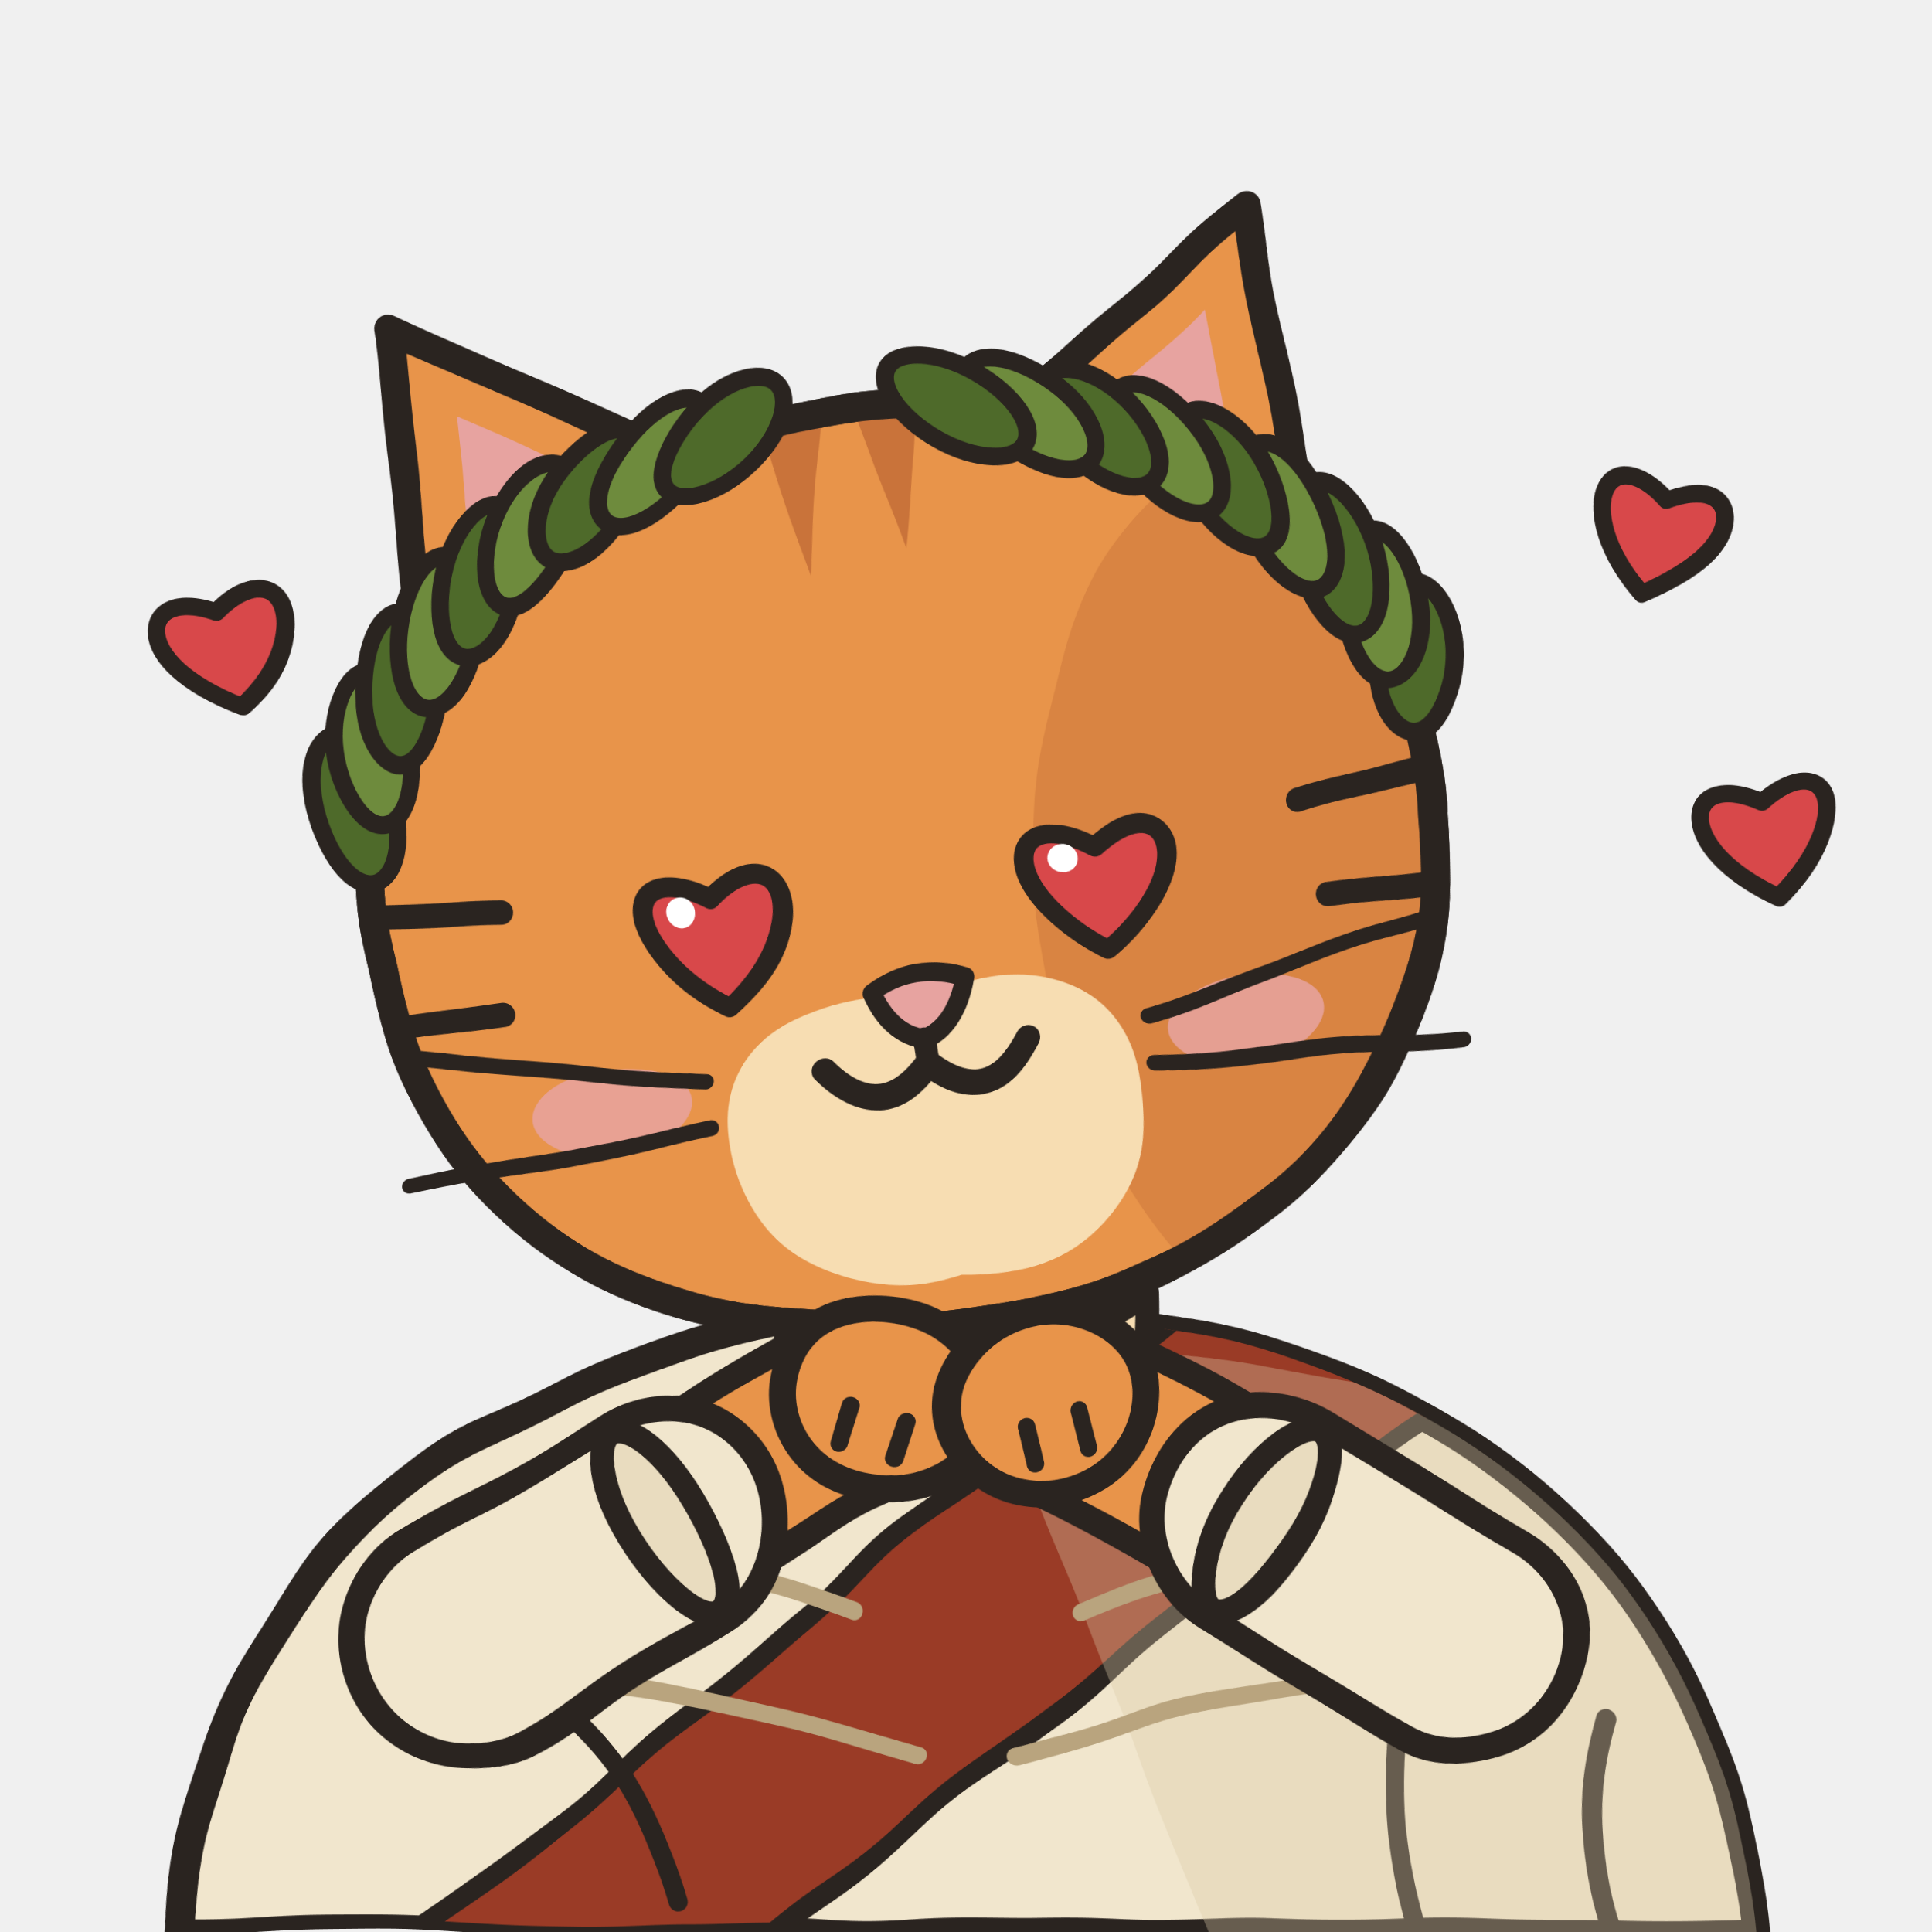
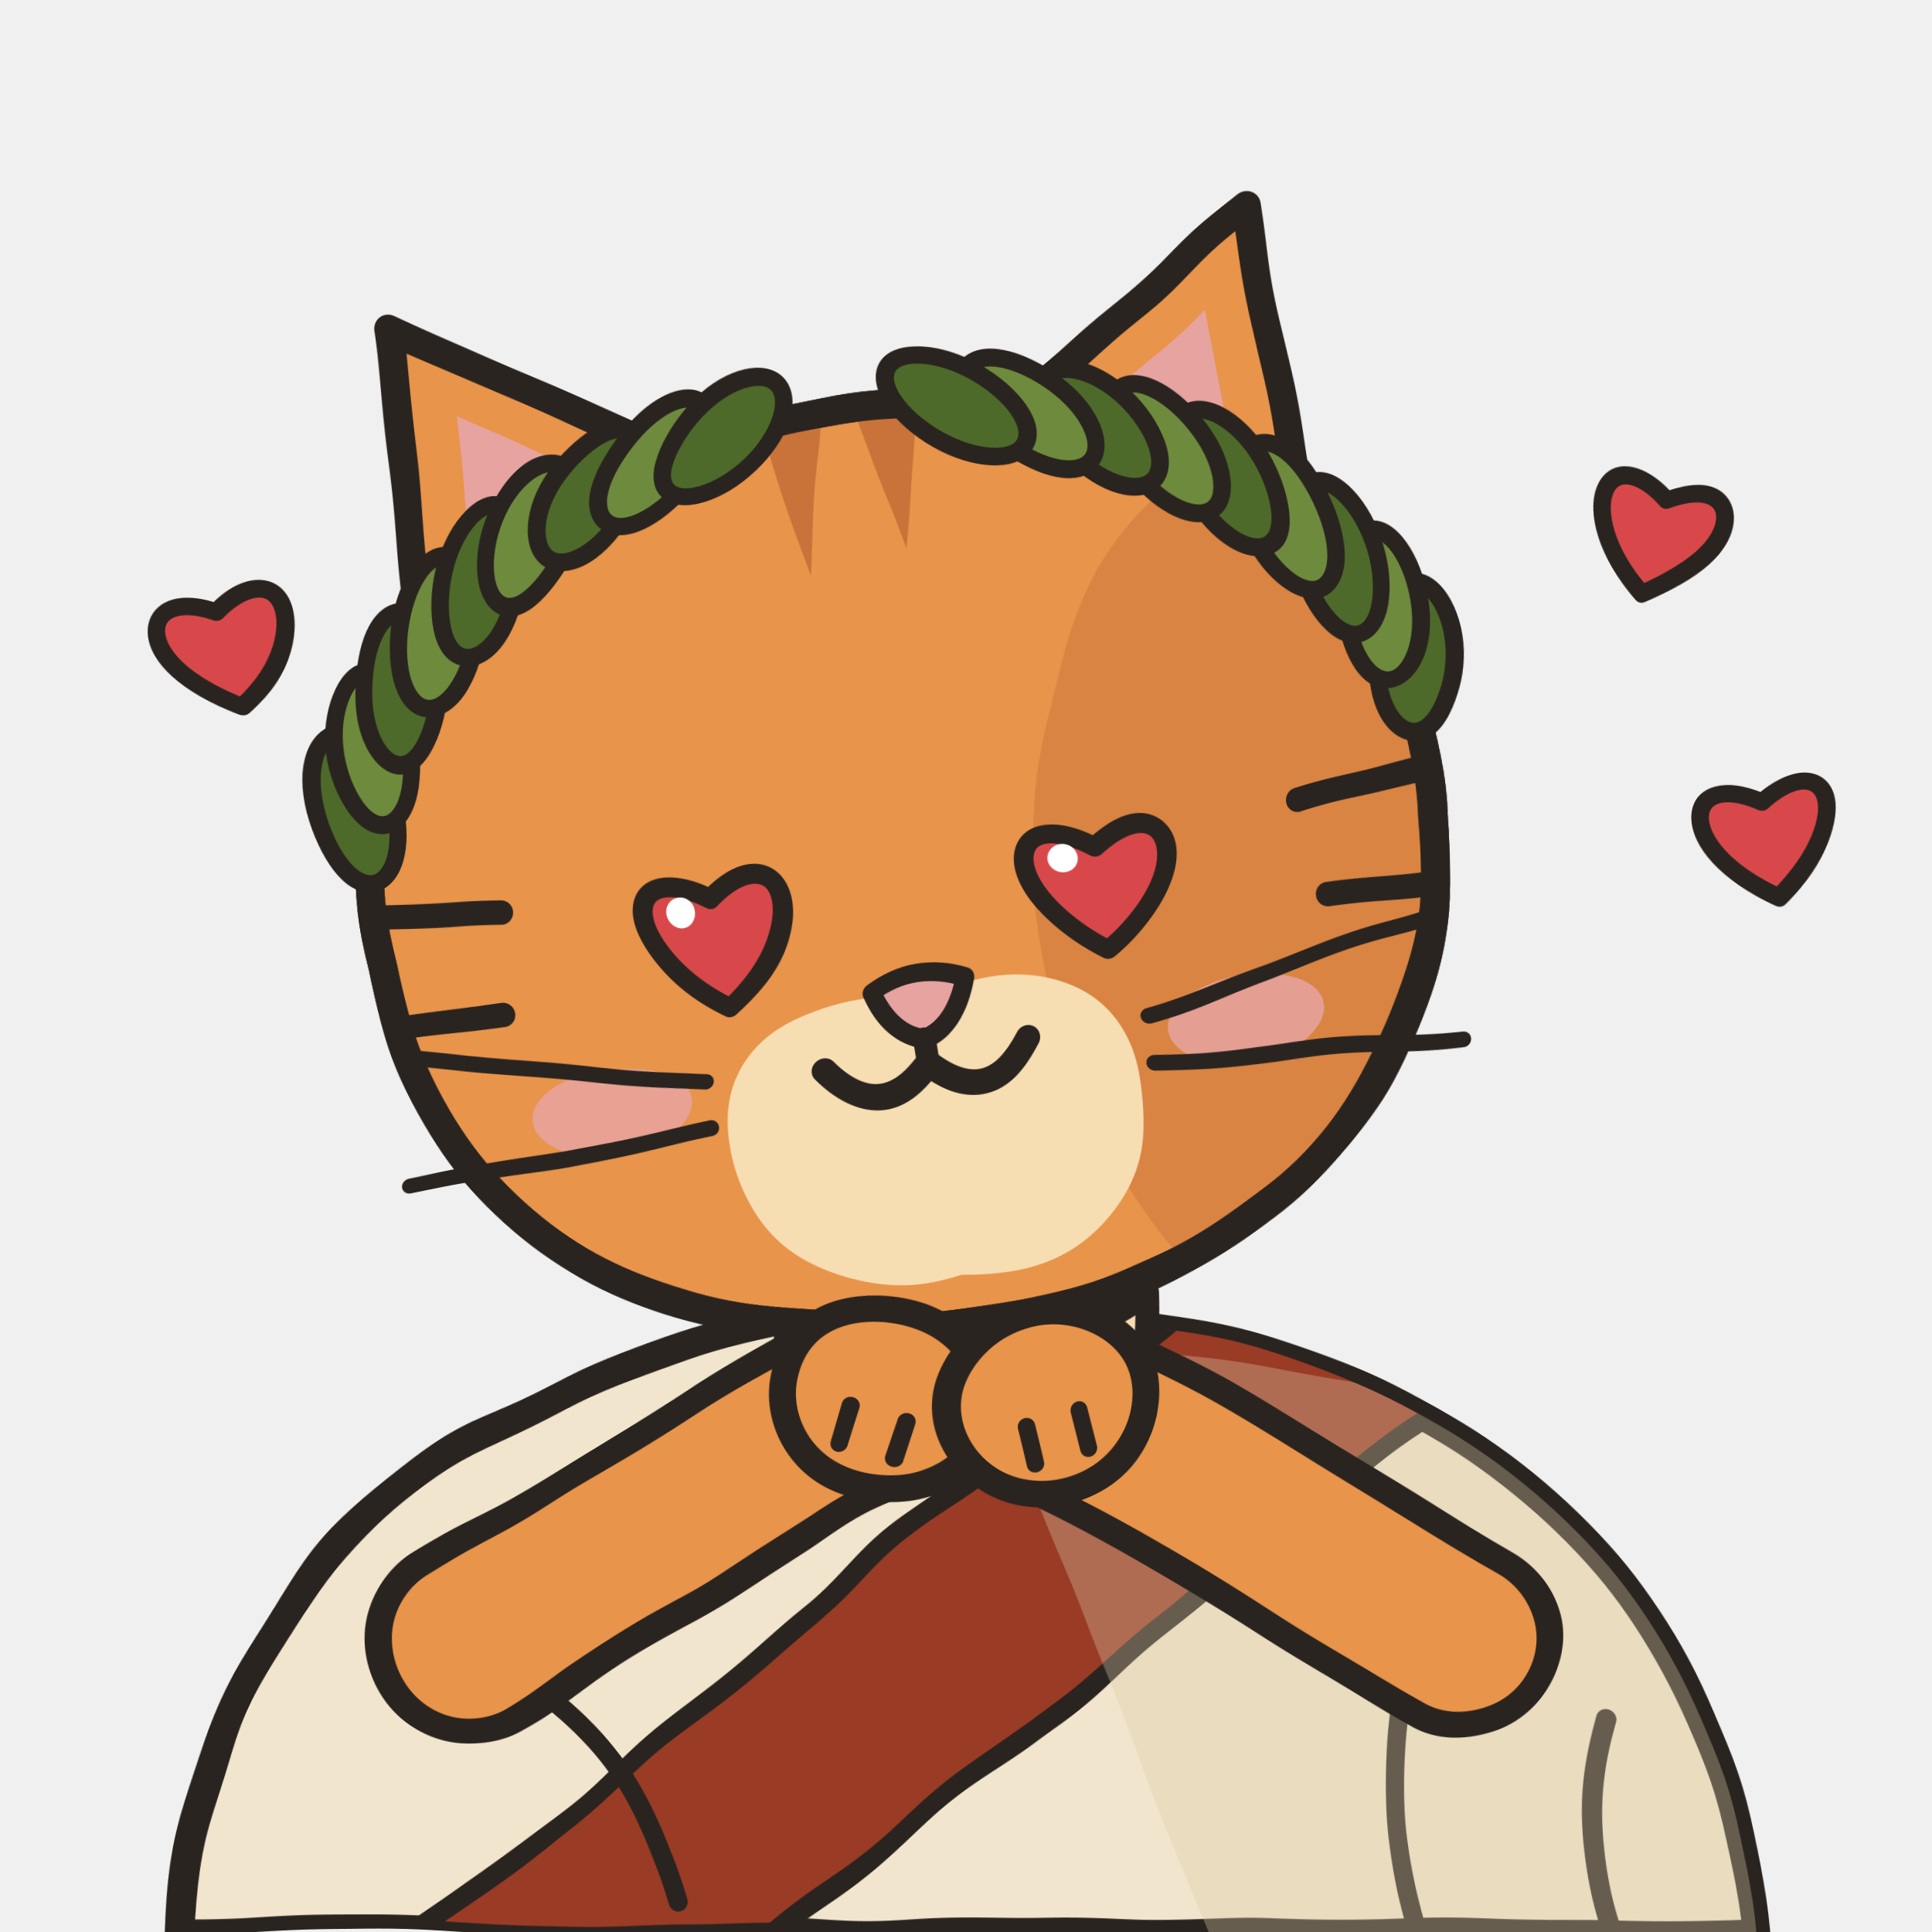
<svg xmlns="http://www.w3.org/2000/svg" viewBox="0 0 240 240" width="240" height="240">
  <defs>
    <filter id="rough" x="-5%" y="-5%" width="110%" height="110%">
      <feTurbulence type="fractalNoise" baseFrequency="0.035" numOctaves="2" seed="7" result="n" />
      <feDisplacementMap in="SourceGraphic" in2="n" scale="2.2" />
    </filter>
    <clipPath id="head">
      <path d="M54,96 C50,56 84,36 120,36 C156,36 190,56 186,96 C184,132 156,150 120,150 C84,150 56,132 54,96 Z" />
    </clipPath>
    <clipPath id="body">
      <path d="M22,240 C26,196 58,170 100,164 L140,164 C182,170 214,196 218,240 Z" />
    </clipPath>
  </defs>
  <g filter="url(#rough)">
    <path d="M22,240 C26,196 58,170 100,164 L140,164 C182,170 214,196 218,240 Z" fill="#F1E6CD" stroke="#2A2420" stroke-width="3.6" stroke-linejoin="round" stroke-linecap="round" />
    <g clip-path="url(#body)">
      <path d="M150,160 L190,166 L96,240 L52,240 Z" fill="#9A3B26" stroke="#2A2420" stroke-width="2.4" stroke-linejoin="round" stroke-linecap="round" />
      <path d="M60,206 Q78,214 84,236" fill="none" stroke="#2A2420" stroke-width="2.4" stroke-linecap="round" stroke-linejoin="round" />
      <path d="M178,200 Q170,218 176,240" fill="none" stroke="#2A2420" stroke-width="2.4" stroke-linecap="round" stroke-linejoin="round" />
      <path d="M200,214 Q196,228 200,240" fill="none" stroke="#2A2420" stroke-width="2.4" stroke-linecap="round" stroke-linejoin="round" />
      <path d="M120,164 L220,180 L220,240 L150,240 Z" fill="#D9C9A6" opacity=".35" />
    </g>
    <path d="M98,160 Q120,176 142,160 L142,172 Q120,184 98,172 Z" fill="#F7DDB2" stroke="#2A2420" stroke-width="3" stroke-linejoin="round" stroke-linecap="round" />
-     <path d="M106,200 Q80,190 62,198" fill="none" stroke="#B9A47E" stroke-width="2.2" stroke-linecap="round" stroke-linejoin="round" />
-     <path d="M114,218 Q78,206 56,210" fill="none" stroke="#B9A47E" stroke-width="2.2" stroke-linecap="round" stroke-linejoin="round" />
-     <path d="M134,200 Q160,190 178,198" fill="none" stroke="#B9A47E" stroke-width="2.2" stroke-linecap="round" stroke-linejoin="round" />
-     <path d="M126,218 Q162,206 184,210" fill="none" stroke="#B9A47E" stroke-width="2.2" stroke-linecap="round" stroke-linejoin="round" />
    <g transform="translate(0 14) rotate(-8 120 150)">
      <path d="M64,74 L66,18 L108,44 Z" fill="#E8944A" stroke="#2A2420" stroke-width="3.6" stroke-linejoin="round" stroke-linecap="round" />
      <path d="M72,64 L73,30 L98,46 Z" fill="#E7A3A0" />
      <path d="M176,74 L174,18 L132,44 Z" fill="#E8944A" stroke="#2A2420" stroke-width="3.6" stroke-linejoin="round" stroke-linecap="round" />
      <path d="M168,64 L167,30 L142,46 Z" fill="#E7A3A0" />
      <path d="M54,96 C50,56 84,36 120,36 C156,36 190,56 186,96 C184,132 156,150 120,150 C84,150 56,132 54,96 Z" fill="#E8944A" stroke="#2A2420" stroke-width="3.6" stroke-linejoin="round" stroke-linecap="round" />
      <g clip-path="url(#head)">
        <ellipse cx="170" cy="104" rx="34" ry="56" fill="#C9733A" opacity=".5" />
        <path d="M110,36 L114,56 L118,36 Z M122,36 L126,54 L130,36 Z" fill="#C9733A" />
        <path d="M55,90 L70,92" fill="none" stroke="#2A2420" stroke-width="3" stroke-linecap="round" stroke-linejoin="round" />
        <path d="M55,104 L68,104" fill="none" stroke="#2A2420" stroke-width="3" stroke-linecap="round" stroke-linejoin="round" />
        <path d="M185,90 L170,92" fill="none" stroke="#2A2420" stroke-width="3" stroke-linecap="round" stroke-linejoin="round" />
        <path d="M185,104 L172,104" fill="none" stroke="#2A2420" stroke-width="3" stroke-linecap="round" stroke-linejoin="round" />
      </g>
      <path d="M54,96 C50,56 84,36 120,36 C156,36 190,56 186,96 C184,132 156,150 120,150 C84,150 56,132 54,96 Z" fill="none" stroke="#2A2420" stroke-width="3.6" stroke-linejoin="round" stroke-linecap="round" />
      <path d="M94,124 C94,110 108,106 120,110 C132,106 146,110 146,124 C146,140 132,146 120,144 C108,146 94,140 94,124 Z" fill="#F7DDB2" />
      <ellipse cx="53.4" cy="76.1" rx="9.5" ry="4.8" transform="rotate(263.0 53.4 76.1)" fill="#4E6A2A" stroke="#2A2420" stroke-width="2.2" stroke-linejoin="round" stroke-linecap="round" />
      <ellipse cx="56.8" cy="69.0" rx="9.5" ry="4.8" transform="rotate(270.5 56.8 69.0)" fill="#6E8B3D" stroke="#2A2420" stroke-width="2.2" stroke-linejoin="round" stroke-linecap="round" />
      <ellipse cx="61.3" cy="62.4" rx="9.5" ry="4.8" transform="rotate(278.0 61.3 62.4)" fill="#4E6A2A" stroke="#2A2420" stroke-width="2.2" stroke-linejoin="round" stroke-linecap="round" />
      <ellipse cx="66.8" cy="56.3" rx="9.5" ry="4.8" transform="rotate(285.5 66.8 56.3)" fill="#6E8B3D" stroke="#2A2420" stroke-width="2.2" stroke-linejoin="round" stroke-linecap="round" />
      <ellipse cx="73.2" cy="50.9" rx="9.5" ry="4.8" transform="rotate(293.0 73.2 50.9)" fill="#4E6A2A" stroke="#2A2420" stroke-width="2.2" stroke-linejoin="round" stroke-linecap="round" />
      <ellipse cx="80.4" cy="46.2" rx="9.5" ry="4.8" transform="rotate(300.5 80.4 46.2)" fill="#6E8B3D" stroke="#2A2420" stroke-width="2.2" stroke-linejoin="round" stroke-linecap="round" />
      <ellipse cx="88.2" cy="42.3" rx="9.5" ry="4.8" transform="rotate(308.0 88.2 42.3)" fill="#4E6A2A" stroke="#2A2420" stroke-width="2.2" stroke-linejoin="round" stroke-linecap="round" />
      <ellipse cx="96.6" cy="39.3" rx="9.5" ry="4.8" transform="rotate(315.5 96.6 39.3)" fill="#6E8B3D" stroke="#2A2420" stroke-width="2.2" stroke-linejoin="round" stroke-linecap="round" />
      <ellipse cx="105.4" cy="37.3" rx="9.5" ry="4.8" transform="rotate(323.0 105.4 37.3)" fill="#4E6A2A" stroke="#2A2420" stroke-width="2.2" stroke-linejoin="round" stroke-linecap="round" />
      <ellipse cx="186.6" cy="76.1" rx="9.5" ry="4.8" transform="rotate(457.0 186.6 76.1)" fill="#4E6A2A" stroke="#2A2420" stroke-width="2.2" stroke-linejoin="round" stroke-linecap="round" />
      <ellipse cx="183.2" cy="69.0" rx="9.5" ry="4.8" transform="rotate(449.5 183.2 69.0)" fill="#6E8B3D" stroke="#2A2420" stroke-width="2.2" stroke-linejoin="round" stroke-linecap="round" />
      <ellipse cx="178.7" cy="62.4" rx="9.5" ry="4.8" transform="rotate(442.0 178.7 62.4)" fill="#4E6A2A" stroke="#2A2420" stroke-width="2.2" stroke-linejoin="round" stroke-linecap="round" />
      <ellipse cx="173.2" cy="56.3" rx="9.5" ry="4.8" transform="rotate(434.5 173.2 56.3)" fill="#6E8B3D" stroke="#2A2420" stroke-width="2.2" stroke-linejoin="round" stroke-linecap="round" />
      <ellipse cx="166.8" cy="50.9" rx="9.5" ry="4.8" transform="rotate(427.0 166.8 50.9)" fill="#4E6A2A" stroke="#2A2420" stroke-width="2.2" stroke-linejoin="round" stroke-linecap="round" />
      <ellipse cx="159.6" cy="46.2" rx="9.5" ry="4.8" transform="rotate(419.5 159.6 46.2)" fill="#6E8B3D" stroke="#2A2420" stroke-width="2.2" stroke-linejoin="round" stroke-linecap="round" />
      <ellipse cx="151.8" cy="42.3" rx="9.5" ry="4.8" transform="rotate(412.0 151.8 42.3)" fill="#4E6A2A" stroke="#2A2420" stroke-width="2.2" stroke-linejoin="round" stroke-linecap="round" />
      <ellipse cx="143.4" cy="39.3" rx="9.5" ry="4.8" transform="rotate(404.5 143.4 39.3)" fill="#6E8B3D" stroke="#2A2420" stroke-width="2.2" stroke-linejoin="round" stroke-linecap="round" />
      <ellipse cx="134.6" cy="37.3" rx="9.5" ry="4.8" transform="rotate(397.0 134.6 37.3)" fill="#4E6A2A" stroke="#2A2420" stroke-width="2.2" stroke-linejoin="round" stroke-linecap="round" />
      <path d="M96,107 C83,98 86,87 96,94 C106,87 109,98 96,107 Z" fill="#D8484A" stroke="#2A2420" stroke-width="2.4" stroke-linejoin="round" stroke-linecap="round" />
      <circle cx="92" cy="95" r="1.8" fill="#fff" />
      <path d="M144,107 C131,98 134,87 144,94 C154,87 157,98 144,107 Z" fill="#D8484A" stroke="#2A2420" stroke-width="2.4" stroke-linejoin="round" stroke-linecap="round" />
      <circle cx="140" cy="95" r="1.8" fill="#fff" />
      <ellipse cx="80" cy="118" rx="10" ry="5.5" fill="#E7A3A0" opacity="0.85" />
      <ellipse cx="160" cy="118" rx="10" ry="5.5" fill="#E7A3A0" opacity="0.85" />
      <path d="M114,108 Q120,105 126,108 Q124,114 120,115 Q116,114 114,108 Z" fill="#E7A3A0" stroke="#2A2420" stroke-width="2.4" stroke-linejoin="round" stroke-linecap="round" />
      <path d="M120,115 L120,118" fill="none" stroke="#2A2420" stroke-width="2.8" stroke-linecap="round" stroke-linejoin="round" />
      <path d="M107,117 Q113,125 120,118 Q127,125 133,117" fill="none" stroke="#2A2420" stroke-width="3.2" stroke-linecap="round" stroke-linejoin="round" />
      <path d="M92,116 L56,108" fill="none" stroke="#2A2420" stroke-width="2" stroke-linecap="round" stroke-linejoin="round" />
      <path d="M92,122 L54,124" fill="none" stroke="#2A2420" stroke-width="2" stroke-linecap="round" stroke-linejoin="round" />
      <path d="M148,116 L184,108" fill="none" stroke="#2A2420" stroke-width="2" stroke-linecap="round" stroke-linejoin="round" />
      <path d="M148,122 L186,124" fill="none" stroke="#2A2420" stroke-width="2" stroke-linecap="round" stroke-linejoin="round" />
    </g>
-     <path d="M82.5,189.0 C91.5,183.5 101.0,178.0 110.0,174.0" fill="none" stroke="#2A2420" stroke-width="25.0" stroke-linecap="round" />
-     <path d="M82.5,189.0 C91.5,183.5 101.0,178.0 110.0,174.0" fill="none" stroke="#E8944A" stroke-width="18.5" stroke-linecap="round" />
-     <path d="M58.0,204.0 C65.0,200.0 73.5,194.5 82.5,189.0" fill="none" stroke="#2A2420" stroke-width="31.5" stroke-linecap="round" />
-     <path d="M58.0,204.0 C65.0,200.0 73.5,194.5 82.5,189.0" fill="none" stroke="#F1E6CD" stroke-width="25" stroke-linecap="round" />
-     <ellipse cx="82.5" cy="189.0" rx="13" ry="4.6" transform="rotate(58.6 82.5 189.0)" fill="#E9DCBF" stroke="#2A2420" stroke-width="3" stroke-linejoin="round" stroke-linecap="round" />
+     <path d="M58,204 C72,196 92,182 110,174" fill="none" stroke="#2A2420" stroke-width="25.0" stroke-linecap="round" />
+     <path d="M58,204 C72,196 92,182 110,174" fill="none" stroke="#E8944A" stroke-width="18.5" stroke-linecap="round" />
    <g transform="rotate(15 110 174)">
      <ellipse cx="110" cy="174" rx="12.5" ry="11.5" fill="#E8944A" stroke="#2A2420" stroke-width="3.4" stroke-linejoin="round" stroke-linecap="round" />
      <path d="M106.5,176 L106.5,181" fill="none" stroke="#2A2420" stroke-width="2.2" stroke-linecap="round" stroke-linejoin="round" />
      <path d="M113.5,176 L113.5,181" fill="none" stroke="#2A2420" stroke-width="2.2" stroke-linecap="round" stroke-linejoin="round" />
    </g>
-     <path d="M157.5,189.0 C148.5,183.5 139.0,178.0 130.0,174.0" fill="none" stroke="#2A2420" stroke-width="25.0" stroke-linecap="round" />
-     <path d="M157.5,189.0 C148.5,183.5 139.0,178.0 130.0,174.0" fill="none" stroke="#E8944A" stroke-width="18.5" stroke-linecap="round" />
-     <path d="M182.0,204.0 C175.0,200.0 166.5,194.5 157.5,189.0" fill="none" stroke="#2A2420" stroke-width="31.5" stroke-linecap="round" />
-     <path d="M182.0,204.0 C175.0,200.0 166.5,194.5 157.5,189.0" fill="none" stroke="#F1E6CD" stroke-width="25" stroke-linecap="round" />
-     <ellipse cx="157.5" cy="189.0" rx="13" ry="4.6" transform="rotate(-58.6 157.5 189.0)" fill="#E9DCBF" stroke="#2A2420" stroke-width="3" stroke-linejoin="round" stroke-linecap="round" />
+     <path d="M182,204 C168,196 148,182 130,174" fill="none" stroke="#2A2420" stroke-width="25.0" stroke-linecap="round" />
+     <path d="M182,204 C168,196 148,182 130,174" fill="none" stroke="#E8944A" stroke-width="18.5" stroke-linecap="round" />
    <g transform="rotate(-15 130 174)">
      <ellipse cx="130" cy="174" rx="12.5" ry="11.5" fill="#E8944A" stroke="#2A2420" stroke-width="3.4" stroke-linejoin="round" stroke-linecap="round" />
      <path d="M126.5,176 L126.5,181" fill="none" stroke="#2A2420" stroke-width="2.2" stroke-linecap="round" stroke-linejoin="round" />
      <path d="M133.5,176 L133.5,181" fill="none" stroke="#2A2420" stroke-width="2.2" stroke-linecap="round" stroke-linejoin="round" />
    </g>
    <g transform="rotate(15 206 66) scale(1)" transform-origin="206 66">
      <path d="M206,74 C194,66 197,56 206,62 C215,56 218,66 206,74 Z" fill="#D8484A" stroke="#2A2420" stroke-width="2.2" stroke-linejoin="round" stroke-linecap="round" />
    </g>
    <g transform="rotate(-10 220 104) scale(1)" transform-origin="220 104">
      <path d="M220,112 C208,104 211,94 220,100 C229,94 232,104 220,112 Z" fill="#D8484A" stroke="#2A2420" stroke-width="2.2" stroke-linejoin="round" stroke-linecap="round" />
    </g>
    <g transform="rotate(-15 28 80) scale(1)" transform-origin="28 80">
      <path d="M28,88 C16,80 19,70 28,76 C37,70 40,80 28,88 Z" fill="#D8484A" stroke="#2A2420" stroke-width="2.2" stroke-linejoin="round" stroke-linecap="round" />
    </g>
  </g>
</svg>
